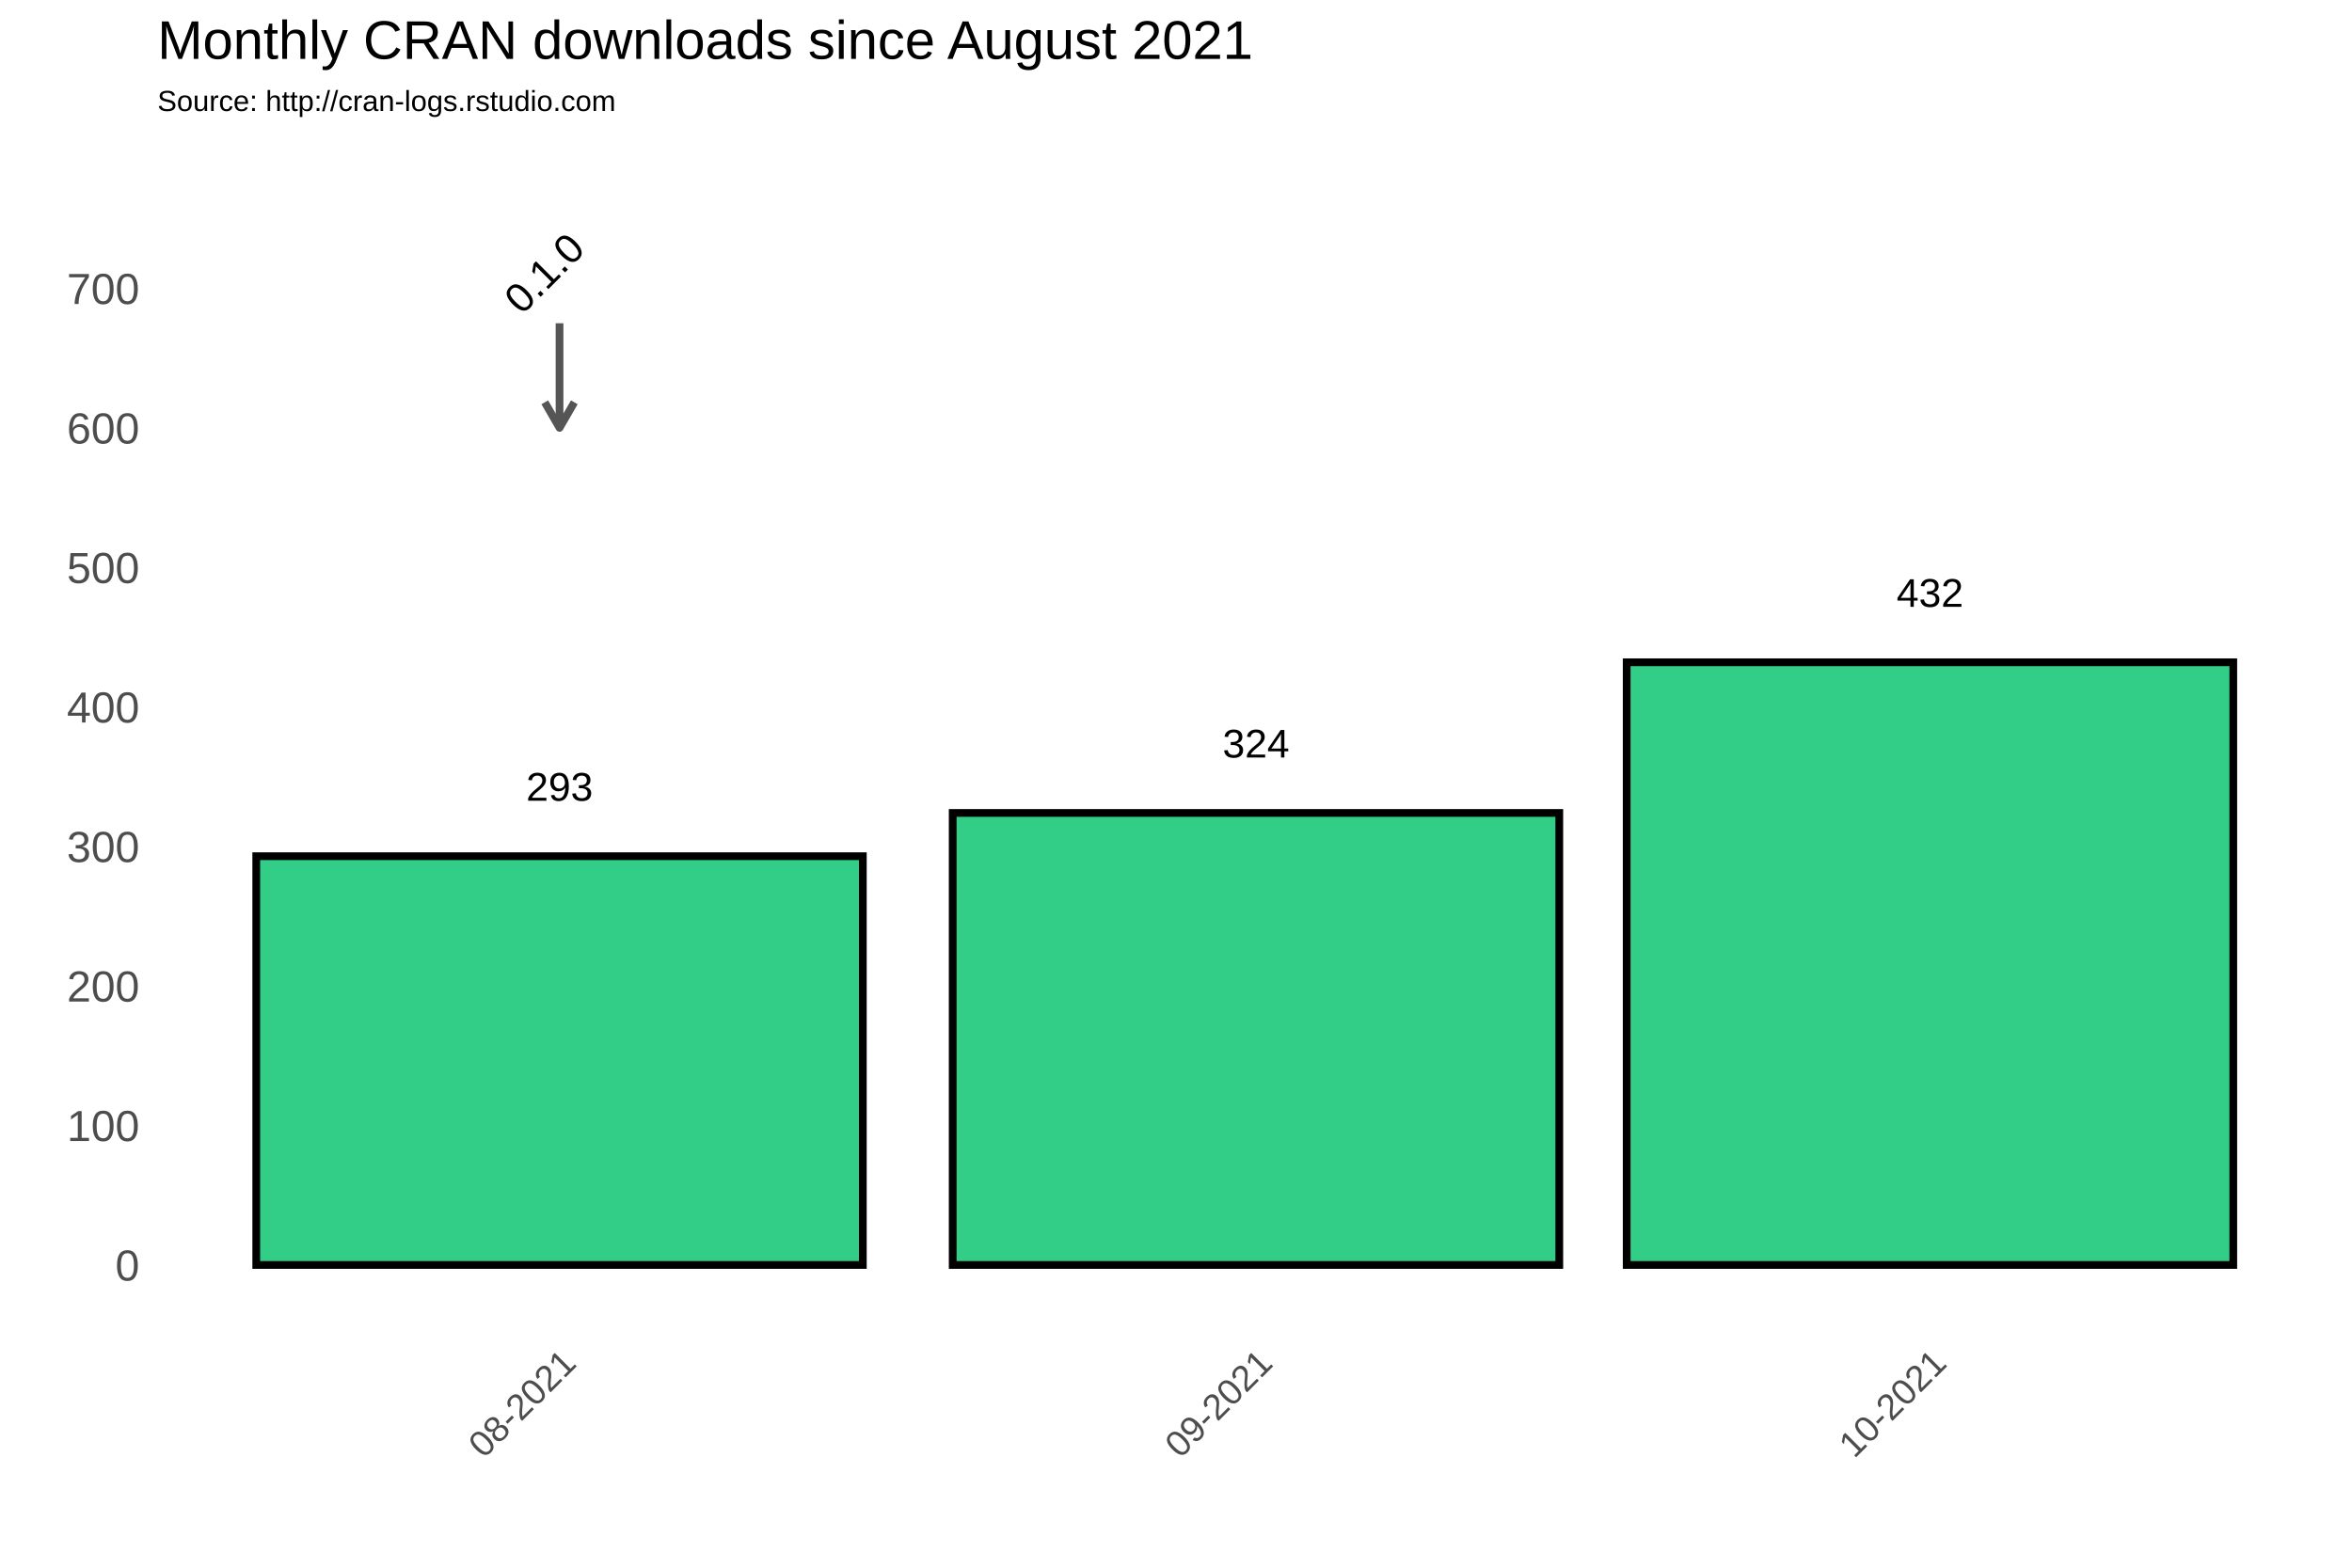
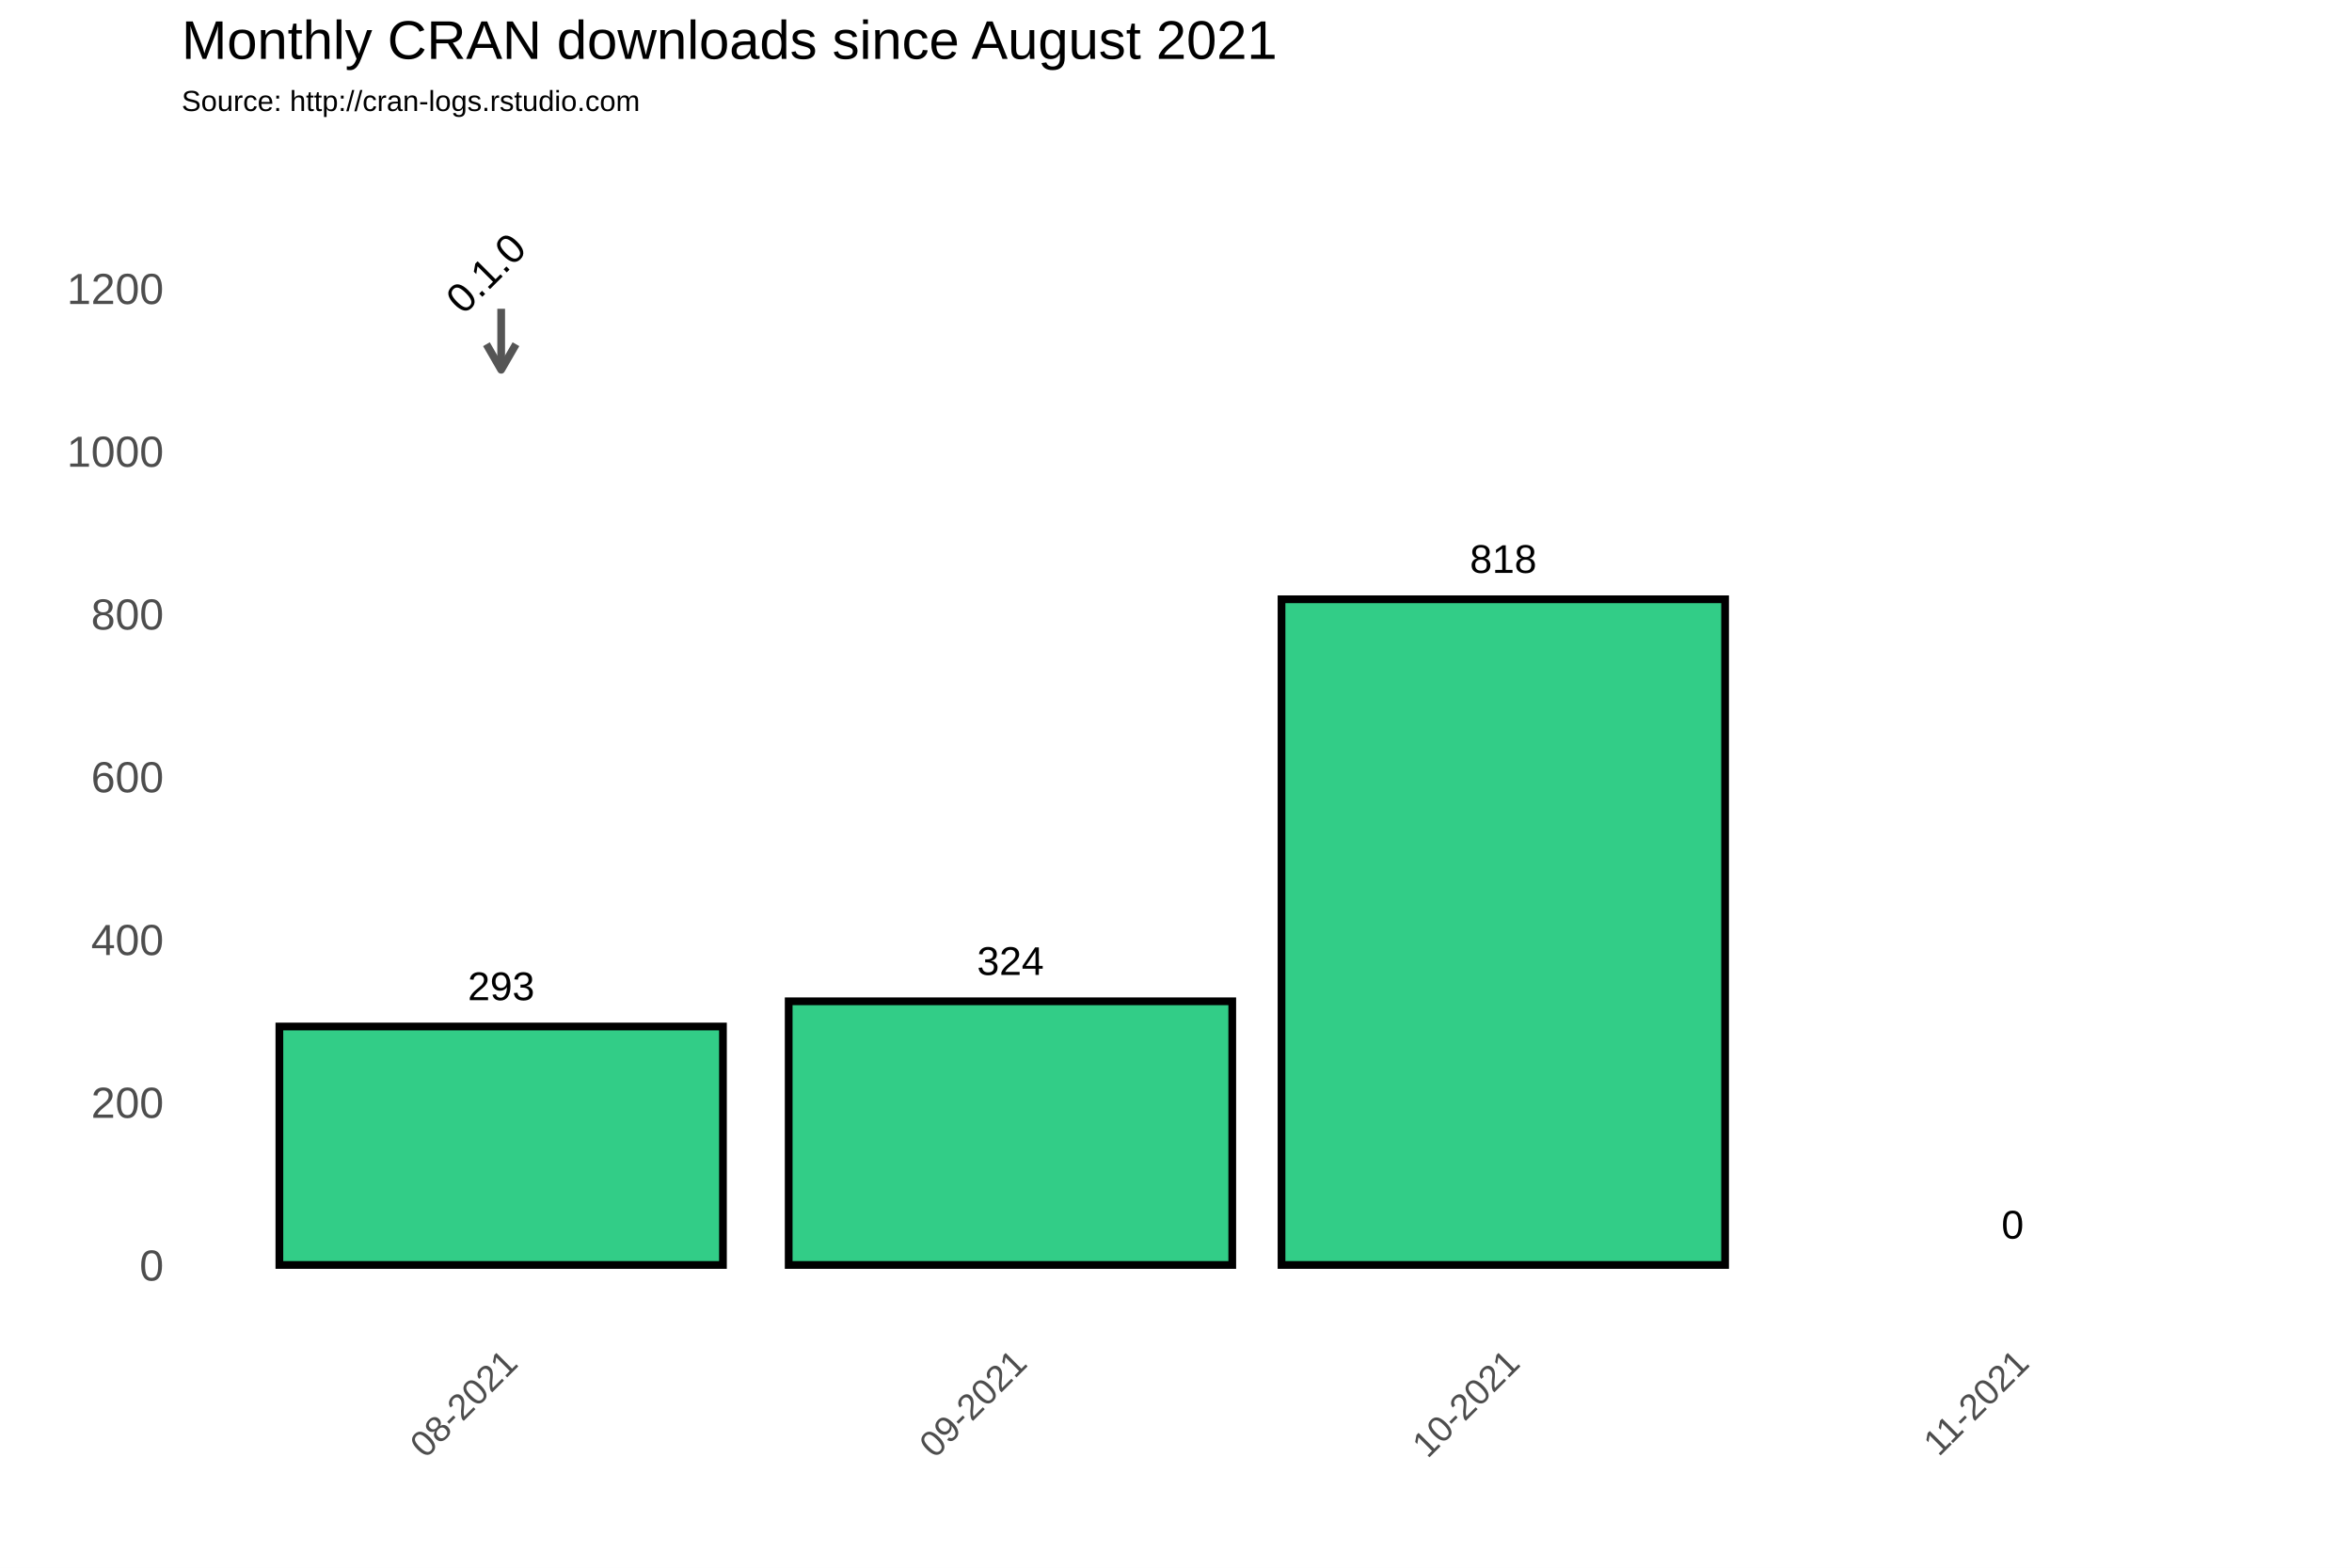
<svg xmlns="http://www.w3.org/2000/svg" class="svglite" width="648.00pt" height="432.00pt" viewBox="0 0 648.00 432.00">
  <defs>
    <style type="text/css">
    .svglite line, .svglite polyline, .svglite polygon, .svglite path, .svglite rect, .svglite circle {
      fill: none;
      stroke: #000000;
      stroke-linecap: round;
      stroke-linejoin: round;
      stroke-miterlimit: 10.00;
    }
  </style>
  </defs>
  <rect width="100%" height="100%" style="stroke: none; fill: #FFFFFF;" />
  <defs>
    <clipPath id="cpMC4wMHw2NDguMDB8MC4wMHw0MzIuMDA=">
      <rect x="0.00" y="0.00" width="648.00" height="432.00" />
    </clipPath>
  </defs>
  <g clip-path="url(#cpMC4wMHw2NDguMDB8MC4wMHw0MzIuMDA=)">
    <rect x="0.00" y="0.00" width="648.00" height="432.00" style="stroke-width: 1.07; stroke: #FFFFFF; fill: #FFFFFF;" />
  </g>
  <defs>
-     <clipPath id="cpNDMuMzd8NjQyLjUyfDM3Ljc2fDM2My4zOA==">
-       <rect x="43.37" y="37.76" width="599.15" height="325.62" />
+     <clipPath id="cpNTAuMDR8NjQyLjUyfDM3Ljc2fDM2My4zOA==">
+       <rect x="50.04" y="37.76" width="592.48" height="325.62" />
    </clipPath>
  </defs>
-   <g clip-path="url(#cpNDMuMzd8NjQyLjUyfDM3Ljc2fDM2My4zOA==)">
-     <rect x="43.37" y="37.76" width="599.15" height="325.62" style="stroke-width: 1.07; stroke: none;" />
-     <polyline points="43.37,329.36 642.52,329.36 " style="stroke-width: 0.53; stroke: #FFFFFF; stroke-linecap: butt;" />
-     <polyline points="43.37,290.91 642.52,290.91 " style="stroke-width: 0.53; stroke: #FFFFFF; stroke-linecap: butt;" />
-     <polyline points="43.37,252.47 642.52,252.47 " style="stroke-width: 0.53; stroke: #FFFFFF; stroke-linecap: butt;" />
-     <polyline points="43.37,214.02 642.52,214.02 " style="stroke-width: 0.53; stroke: #FFFFFF; stroke-linecap: butt;" />
-     <polyline points="43.37,175.58 642.52,175.58 " style="stroke-width: 0.53; stroke: #FFFFFF; stroke-linecap: butt;" />
-     <polyline points="43.37,137.14 642.52,137.14 " style="stroke-width: 0.53; stroke: #FFFFFF; stroke-linecap: butt;" />
-     <polyline points="43.37,98.69 642.52,98.69 " style="stroke-width: 0.53; stroke: #FFFFFF; stroke-linecap: butt;" />
-     <polyline points="43.37,60.25 642.52,60.25 " style="stroke-width: 0.53; stroke: #FFFFFF; stroke-linecap: butt;" />
-     <polyline points="43.37,41.03 642.52,41.03 " style="stroke-width: 0.53; stroke: #FFFFFF; stroke-linecap: butt;" />
-     <polyline points="58.22,363.38 58.22,37.76 " style="stroke-width: 0.53; stroke: #FFFFFF; stroke-linecap: butt;" />
-     <polyline points="250.10,363.38 250.10,37.76 " style="stroke-width: 0.53; stroke: #FFFFFF; stroke-linecap: butt;" />
-     <polyline points="438.88,363.38 438.88,37.76 " style="stroke-width: 0.53; stroke: #FFFFFF; stroke-linecap: butt;" />
-     <polyline points="627.67,363.38 627.67,37.76 " style="stroke-width: 0.53; stroke: #FFFFFF; stroke-linecap: butt;" />
-     <polyline points="43.37,348.58 642.52,348.58 " style="stroke-width: 1.07; stroke: #FFFFFF; stroke-linecap: butt;" />
-     <polyline points="43.37,310.13 642.52,310.13 " style="stroke-width: 1.07; stroke: #FFFFFF; stroke-linecap: butt;" />
-     <polyline points="43.37,271.69 642.52,271.69 " style="stroke-width: 1.07; stroke: #FFFFFF; stroke-linecap: butt;" />
-     <polyline points="43.37,233.25 642.52,233.25 " style="stroke-width: 1.07; stroke: #FFFFFF; stroke-linecap: butt;" />
-     <polyline points="43.37,194.80 642.52,194.80 " style="stroke-width: 1.07; stroke: #FFFFFF; stroke-linecap: butt;" />
-     <polyline points="43.37,156.36 642.52,156.36 " style="stroke-width: 1.07; stroke: #FFFFFF; stroke-linecap: butt;" />
-     <polyline points="43.37,117.91 642.52,117.91 " style="stroke-width: 1.07; stroke: #FFFFFF; stroke-linecap: butt;" />
-     <polyline points="43.37,79.47 642.52,79.47 " style="stroke-width: 1.07; stroke: #FFFFFF; stroke-linecap: butt;" />
-     <polyline points="154.16,363.38 154.16,37.76 " style="stroke-width: 1.07; stroke: #FFFFFF; stroke-linecap: butt;" />
-     <polyline points="346.04,363.38 346.04,37.76 " style="stroke-width: 1.07; stroke: #FFFFFF; stroke-linecap: butt;" />
-     <polyline points="531.73,363.38 531.73,37.76 " style="stroke-width: 1.07; stroke: #FFFFFF; stroke-linecap: butt;" />
-     <rect x="70.60" y="235.94" width="167.12" height="112.64" style="stroke-width: 2.13; stroke-linecap: square; stroke-linejoin: miter; fill: #32CD87;" />
-     <rect x="262.48" y="224.02" width="167.12" height="124.56" style="stroke-width: 2.13; stroke-linecap: square; stroke-linejoin: miter; fill: #32CD87;" />
-     <rect x="448.17" y="182.50" width="167.12" height="166.08" style="stroke-width: 2.13; stroke-linecap: square; stroke-linejoin: miter; fill: #32CD87;" />
-     <text x="154.16" y="220.66" text-anchor="middle" style="font-size: 11.04px; font-family: Arial;" textLength="18.40px" lengthAdjust="spacingAndGlyphs">293</text>
-     <text x="346.04" y="208.75" text-anchor="middle" style="font-size: 11.04px; font-family: Arial;" textLength="18.40px" lengthAdjust="spacingAndGlyphs">324</text>
-     <text x="531.73" y="167.23" text-anchor="middle" style="font-size: 11.04px; font-family: Arial;" textLength="18.40px" lengthAdjust="spacingAndGlyphs">432</text>
-     <line x1="154.16" y1="89.08" x2="154.16" y2="117.91" style="stroke-width: 2.13; stroke: #555555; stroke-linecap: butt;" />
-     <polyline points="150.09,110.86 154.16,117.91 158.23,110.86 " style="stroke-width: 2.13; stroke: #555555; stroke-linecap: butt;" />
-     <text transform="translate(152.72,78.03) rotate(-45)" text-anchor="middle" style="font-size: 11.38px; font-family: Arial;" textLength="25.31px" lengthAdjust="spacingAndGlyphs">0.1.0</text>
+   <g clip-path="url(#cpNTAuMDR8NjQyLjUyfDM3Ljc2fDM2My4zOA==)">
+     <rect x="50.04" y="37.76" width="592.48" height="325.62" style="stroke-width: 1.07; stroke: none;" />
+     <polyline points="50.04,326.15 642.52,326.15 " style="stroke-width: 0.53; stroke: #FFFFFF; stroke-linecap: butt;" />
+     <polyline points="50.04,281.30 642.52,281.30 " style="stroke-width: 0.53; stroke: #FFFFFF; stroke-linecap: butt;" />
+     <polyline points="50.04,236.45 642.52,236.45 " style="stroke-width: 0.53; stroke: #FFFFFF; stroke-linecap: butt;" />
+     <polyline points="50.04,191.60 642.52,191.60 " style="stroke-width: 0.53; stroke: #FFFFFF; stroke-linecap: butt;" />
+     <polyline points="50.04,146.75 642.52,146.75 " style="stroke-width: 0.53; stroke: #FFFFFF; stroke-linecap: butt;" />
+     <polyline points="50.04,101.90 642.52,101.90 " style="stroke-width: 0.53; stroke: #FFFFFF; stroke-linecap: butt;" />
+     <polyline points="50.04,57.04 642.52,57.04 " style="stroke-width: 0.53; stroke: #FFFFFF; stroke-linecap: butt;" />
+     <polyline points="67.92,363.38 67.92,37.76 " style="stroke-width: 0.53; stroke: #FFFFFF; stroke-linecap: butt;" />
+     <polyline points="208.23,363.38 208.23,37.76 " style="stroke-width: 0.53; stroke: #FFFFFF; stroke-linecap: butt;" />
+     <polyline points="346.28,363.38 346.28,37.76 " style="stroke-width: 0.53; stroke: #FFFFFF; stroke-linecap: butt;" />
+     <polyline points="484.33,363.38 484.33,37.76 " style="stroke-width: 0.53; stroke: #FFFFFF; stroke-linecap: butt;" />
+     <polyline points="624.64,363.38 624.64,37.76 " style="stroke-width: 0.53; stroke: #FFFFFF; stroke-linecap: butt;" />
+     <polyline points="50.04,348.58 642.52,348.58 " style="stroke-width: 1.07; stroke: #FFFFFF; stroke-linecap: butt;" />
+     <polyline points="50.04,303.73 642.52,303.73 " style="stroke-width: 1.07; stroke: #FFFFFF; stroke-linecap: butt;" />
+     <polyline points="50.04,258.88 642.52,258.88 " style="stroke-width: 1.07; stroke: #FFFFFF; stroke-linecap: butt;" />
+     <polyline points="50.04,214.02 642.52,214.02 " style="stroke-width: 1.07; stroke: #FFFFFF; stroke-linecap: butt;" />
+     <polyline points="50.04,169.17 642.52,169.17 " style="stroke-width: 1.07; stroke: #FFFFFF; stroke-linecap: butt;" />
+     <polyline points="50.04,124.32 642.52,124.32 " style="stroke-width: 1.07; stroke: #FFFFFF; stroke-linecap: butt;" />
+     <polyline points="50.04,79.47 642.52,79.47 " style="stroke-width: 1.07; stroke: #FFFFFF; stroke-linecap: butt;" />
+     <polyline points="138.08,363.38 138.08,37.76 " style="stroke-width: 1.07; stroke: #FFFFFF; stroke-linecap: butt;" />
+     <polyline points="278.39,363.38 278.39,37.76 " style="stroke-width: 1.07; stroke: #FFFFFF; stroke-linecap: butt;" />
+     <polyline points="414.17,363.38 414.17,37.76 " style="stroke-width: 1.07; stroke: #FFFFFF; stroke-linecap: butt;" />
+     <polyline points="554.49,363.38 554.49,37.76 " style="stroke-width: 1.07; stroke: #FFFFFF; stroke-linecap: butt;" />
+     <rect x="76.97" y="282.87" width="122.21" height="65.71" style="stroke-width: 2.13; stroke-linecap: square; stroke-linejoin: miter; fill: #32CD87;" />
+     <rect x="217.29" y="275.92" width="122.21" height="72.66" style="stroke-width: 2.13; stroke-linecap: square; stroke-linejoin: miter; fill: #32CD87;" />
+     <rect x="353.07" y="165.14" width="122.21" height="183.44" style="stroke-width: 2.13; stroke-linecap: square; stroke-linejoin: miter; fill: #32CD87;" />
+     <rect x="493.38" y="348.58" width="122.21" height="0.00" style="stroke-width: 2.13; stroke-linecap: square; stroke-linejoin: miter; fill: #32CD87;" />
+     <text x="138.08" y="275.61" text-anchor="middle" style="font-size: 11.04px; font-family: Arial;" textLength="18.40px" lengthAdjust="spacingAndGlyphs">293</text>
+     <text x="278.39" y="268.66" text-anchor="middle" style="font-size: 11.04px; font-family: Arial;" textLength="18.40px" lengthAdjust="spacingAndGlyphs">324</text>
+     <text x="414.17" y="157.87" text-anchor="middle" style="font-size: 11.04px; font-family: Arial;" textLength="18.40px" lengthAdjust="spacingAndGlyphs">818</text>
+     <text x="554.49" y="341.31" text-anchor="middle" style="font-size: 11.04px; font-family: Arial;" textLength="6.13px" lengthAdjust="spacingAndGlyphs">0</text>
+     <line x1="138.08" y1="85.08" x2="138.08" y2="101.90" style="stroke-width: 2.13; stroke: #555555; stroke-linecap: butt;" />
+     <polyline points="134.01,94.85 138.08,101.90 142.15,94.85 " style="stroke-width: 2.13; stroke: #555555; stroke-linecap: butt;" />
+     <text transform="translate(136.64,78.03) rotate(-45)" text-anchor="middle" style="font-size: 11.38px; font-family: Arial;" textLength="25.31px" lengthAdjust="spacingAndGlyphs">0.1.0</text>
  </g>
  <g clip-path="url(#cpMC4wMHw2NDguMDB8MC4wMHw0MzIuMDA=)">
-     <text x="38.44" y="352.88" text-anchor="end" style="font-size: 12.00px; fill: #4D4D4D; font-family: Arial;" textLength="6.67px" lengthAdjust="spacingAndGlyphs">0</text>
-     <text x="38.44" y="314.43" text-anchor="end" style="font-size: 12.00px; fill: #4D4D4D; font-family: Arial;" textLength="20.02px" lengthAdjust="spacingAndGlyphs">100</text>
-     <text x="38.44" y="275.99" text-anchor="end" style="font-size: 12.00px; fill: #4D4D4D; font-family: Arial;" textLength="20.02px" lengthAdjust="spacingAndGlyphs">200</text>
-     <text x="38.44" y="237.54" text-anchor="end" style="font-size: 12.00px; fill: #4D4D4D; font-family: Arial;" textLength="20.02px" lengthAdjust="spacingAndGlyphs">300</text>
-     <text x="38.44" y="199.10" text-anchor="end" style="font-size: 12.00px; fill: #4D4D4D; font-family: Arial;" textLength="20.02px" lengthAdjust="spacingAndGlyphs">400</text>
-     <text x="38.44" y="160.66" text-anchor="end" style="font-size: 12.00px; fill: #4D4D4D; font-family: Arial;" textLength="20.02px" lengthAdjust="spacingAndGlyphs">500</text>
-     <text x="38.44" y="122.21" text-anchor="end" style="font-size: 12.00px; fill: #4D4D4D; font-family: Arial;" textLength="20.02px" lengthAdjust="spacingAndGlyphs">600</text>
-     <text x="38.44" y="83.77" text-anchor="end" style="font-size: 12.00px; fill: #4D4D4D; font-family: Arial;" textLength="20.02px" lengthAdjust="spacingAndGlyphs">700</text>
-     <text transform="translate(159.23,376.17) rotate(-45)" text-anchor="end" style="font-size: 10.00px; fill: #4D4D4D; font-family: Arial;" textLength="36.73px" lengthAdjust="spacingAndGlyphs">08-2021</text>
-     <text transform="translate(351.11,376.17) rotate(-45)" text-anchor="end" style="font-size: 10.00px; fill: #4D4D4D; font-family: Arial;" textLength="36.73px" lengthAdjust="spacingAndGlyphs">09-2021</text>
-     <text transform="translate(536.79,376.17) rotate(-45)" text-anchor="end" style="font-size: 10.00px; fill: #4D4D4D; font-family: Arial;" textLength="36.73px" lengthAdjust="spacingAndGlyphs">10-2021</text>
-     <text x="43.37" y="30.59" style="font-size: 8.00px; font-family: Arial;" textLength="126.32px" lengthAdjust="spacingAndGlyphs">Source: http://cran-logs.rstudio.com</text>
-     <text x="43.37" y="16.22" style="font-size: 15.00px; font-family: Arial;" textLength="301.75px" lengthAdjust="spacingAndGlyphs">Monthly CRAN downloads since August 2021</text>
+     <text x="45.11" y="352.88" text-anchor="end" style="font-size: 12.00px; fill: #4D4D4D; font-family: Arial;" textLength="6.67px" lengthAdjust="spacingAndGlyphs">0</text>
+     <text x="45.11" y="308.03" text-anchor="end" style="font-size: 12.00px; fill: #4D4D4D; font-family: Arial;" textLength="20.02px" lengthAdjust="spacingAndGlyphs">200</text>
+     <text x="45.11" y="263.17" text-anchor="end" style="font-size: 12.00px; fill: #4D4D4D; font-family: Arial;" textLength="20.02px" lengthAdjust="spacingAndGlyphs">400</text>
+     <text x="45.11" y="218.32" text-anchor="end" style="font-size: 12.00px; fill: #4D4D4D; font-family: Arial;" textLength="20.02px" lengthAdjust="spacingAndGlyphs">600</text>
+     <text x="45.11" y="173.47" text-anchor="end" style="font-size: 12.00px; fill: #4D4D4D; font-family: Arial;" textLength="20.02px" lengthAdjust="spacingAndGlyphs">800</text>
+     <text x="45.11" y="128.62" text-anchor="end" style="font-size: 12.00px; fill: #4D4D4D; font-family: Arial;" textLength="26.70px" lengthAdjust="spacingAndGlyphs">1000</text>
+     <text x="45.11" y="83.77" text-anchor="end" style="font-size: 12.00px; fill: #4D4D4D; font-family: Arial;" textLength="26.70px" lengthAdjust="spacingAndGlyphs">1200</text>
+     <text transform="translate(143.14,376.17) rotate(-45)" text-anchor="end" style="font-size: 10.00px; fill: #4D4D4D; font-family: Arial;" textLength="36.73px" lengthAdjust="spacingAndGlyphs">08-2021</text>
+     <text transform="translate(283.46,376.17) rotate(-45)" text-anchor="end" style="font-size: 10.00px; fill: #4D4D4D; font-family: Arial;" textLength="36.73px" lengthAdjust="spacingAndGlyphs">09-2021</text>
+     <text transform="translate(419.24,376.17) rotate(-45)" text-anchor="end" style="font-size: 10.00px; fill: #4D4D4D; font-family: Arial;" textLength="36.73px" lengthAdjust="spacingAndGlyphs">10-2021</text>
+     <text transform="translate(559.55,376.17) rotate(-45)" text-anchor="end" style="font-size: 10.00px; fill: #4D4D4D; font-family: Arial;" textLength="35.99px" lengthAdjust="spacingAndGlyphs">11-2021</text>
+     <text x="50.04" y="30.59" style="font-size: 8.00px; font-family: Arial;" textLength="126.32px" lengthAdjust="spacingAndGlyphs">Source: http://cran-logs.rstudio.com</text>
+     <text x="50.04" y="16.22" style="font-size: 15.00px; font-family: Arial;" textLength="301.75px" lengthAdjust="spacingAndGlyphs">Monthly CRAN downloads since August 2021</text>
  </g>
</svg>
